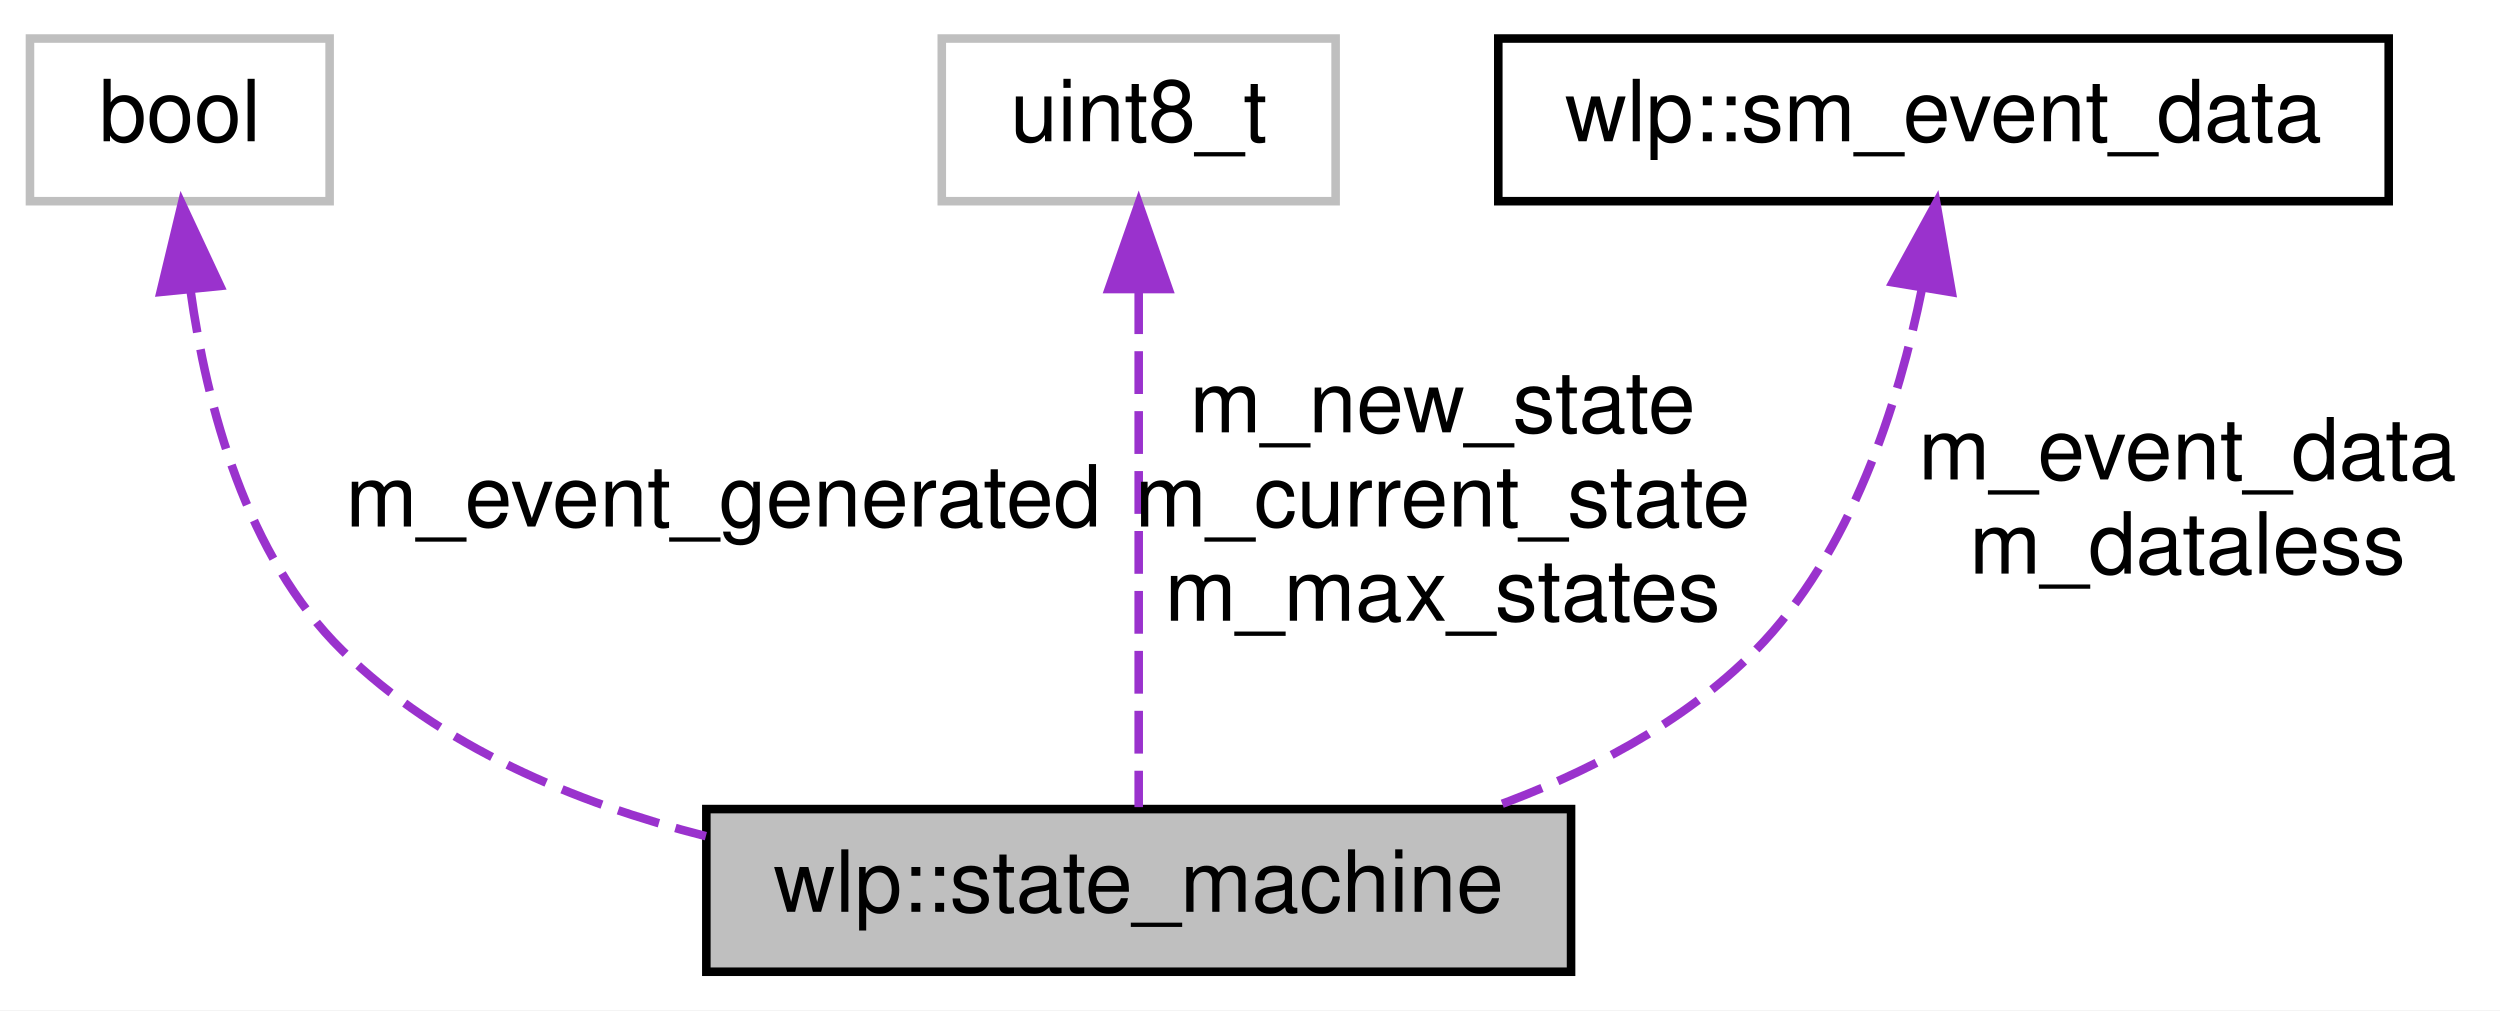
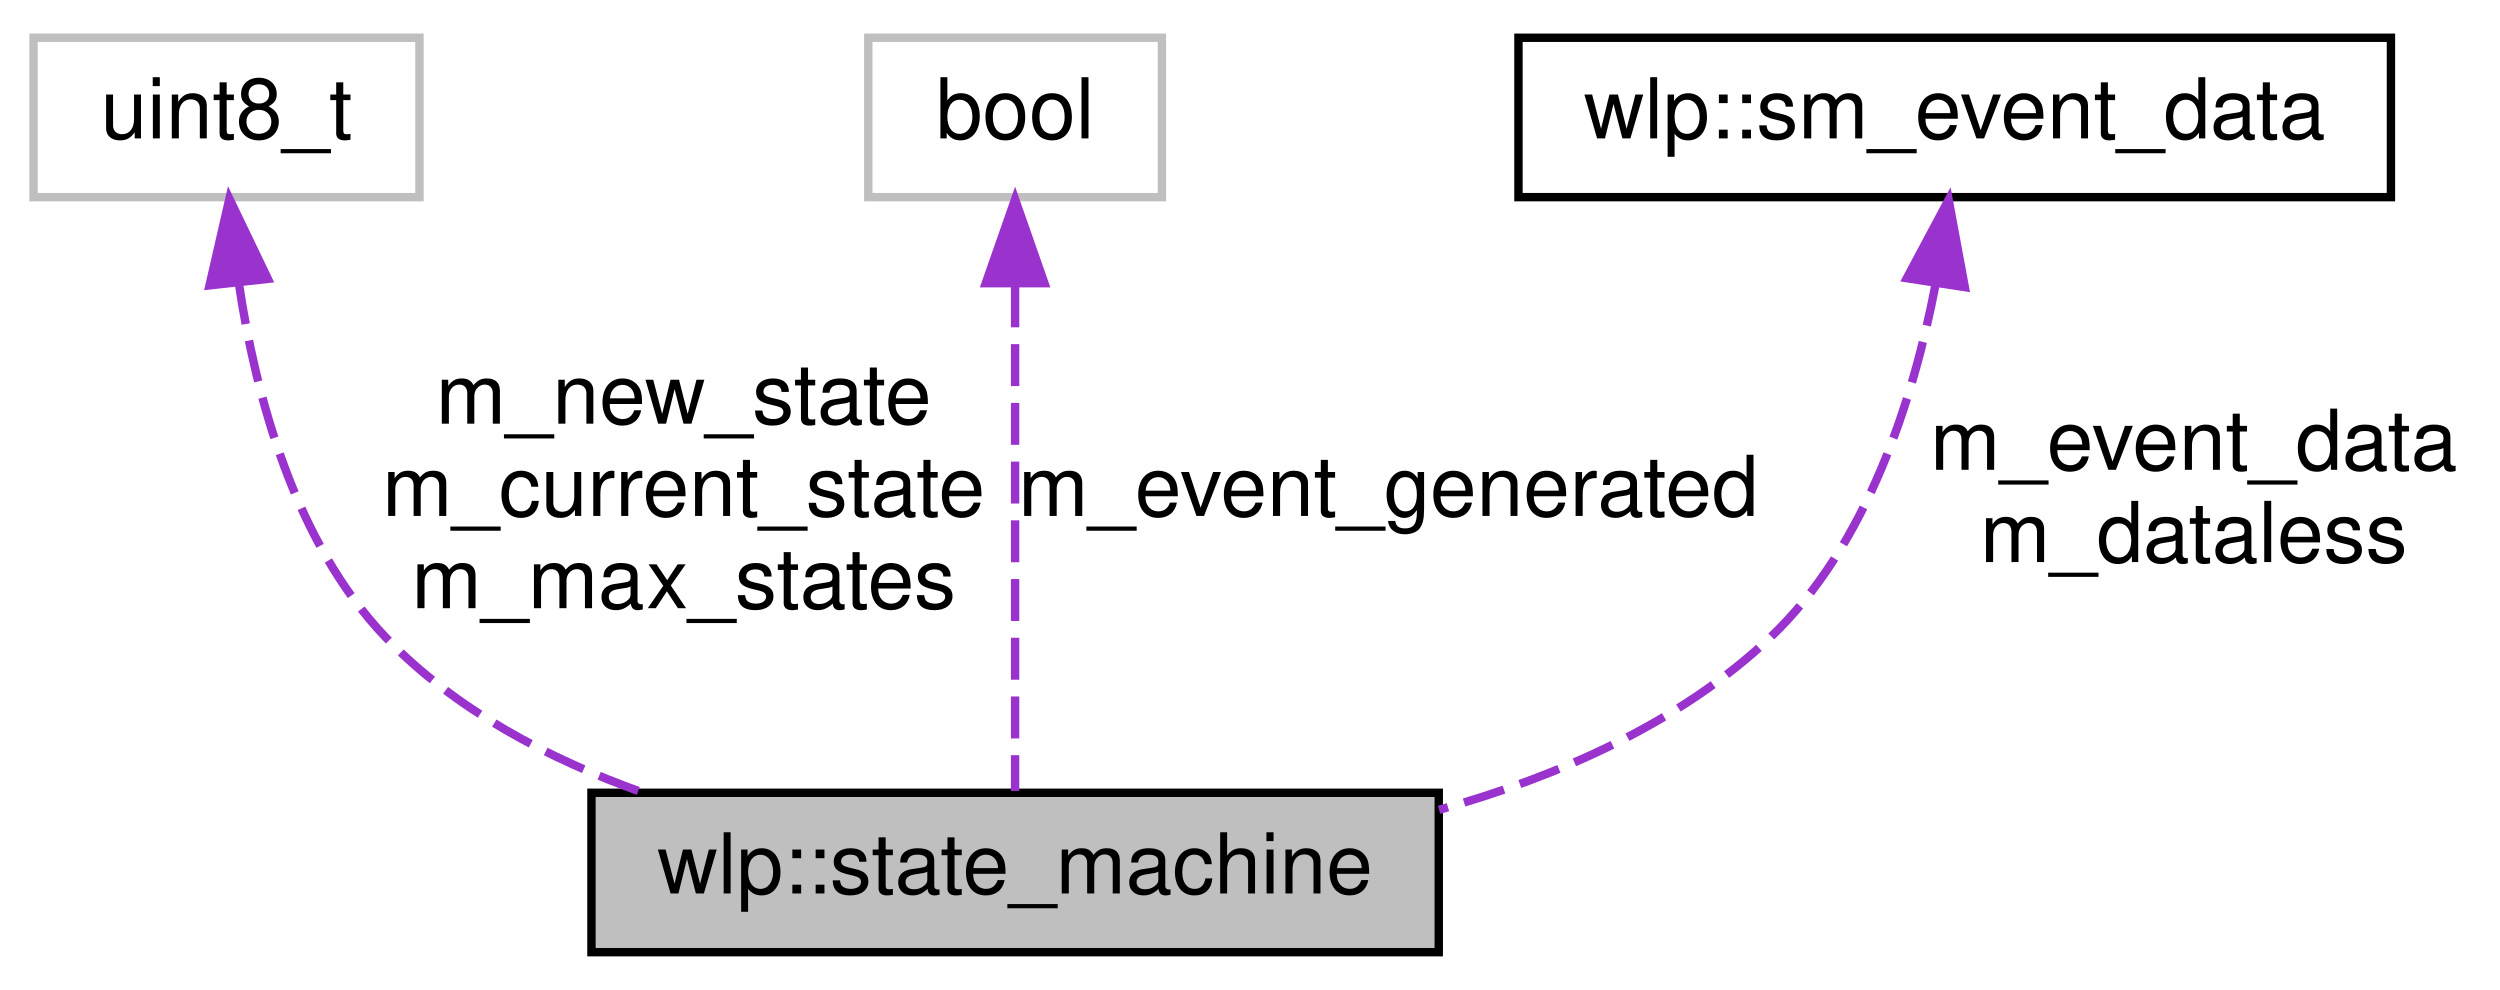
- <svg xmlns="http://www.w3.org/2000/svg" xmlns:xlink="http://www.w3.org/1999/xlink" width="292pt" height="118pt" viewBox="0.00 0.00 292.00 118.00">
+ <svg xmlns="http://www.w3.org/2000/svg" xmlns:xlink="http://www.w3.org/1999/xlink" width="298pt" height="118pt" viewBox="0.00 0.00 298.00 118.00">
  <g id="graph0" class="graph" transform="scale(1 1) rotate(0) translate(4 114)">
-     <polygon fill="white" stroke="none" points="-4,4 -4,-114 288,-114 288,4 -4,4" />
+     <polygon fill="white" stroke="none" points="-4,4 -4,-114 294,-114 294,4 -4,4" />
    <g id="node1" class="node">
-       <polygon fill="#bfbfbf" stroke="black" points="78.5,-0.5 78.5,-19.5 179.5,-19.5 179.5,-0.5 78.5,-0.5" />
-       <text text-anchor="middle" x="129" y="-7.5" font-family="Helvetica,sans-Serif" font-size="10.00">wlp::state_machine</text>
+       <polygon fill="#bfbfbf" stroke="black" points="66.5,-0.5 66.5,-19.5 167.5,-19.5 167.5,-0.5 66.5,-0.5" />
+       <text text-anchor="middle" x="117" y="-7.5" font-family="Helvetica,sans-Serif" font-size="10.00">wlp::state_machine</text>
    </g>
    <g id="node2" class="node">
-       <polygon fill="white" stroke="#bfbfbf" points="-0.5,-90.5 -0.5,-109.5 34.5,-109.5 34.5,-90.5 -0.5,-90.5" />
-       <text text-anchor="middle" x="17" y="-97.5" font-family="Helvetica,sans-Serif" font-size="10.00">bool</text>
+       <polygon fill="white" stroke="#bfbfbf" points="0,-90.5 0,-109.5 46,-109.5 46,-90.5 0,-90.5" />
+       <text text-anchor="middle" x="23" y="-97.5" font-family="Helvetica,sans-Serif" font-size="10.00">uint8_t</text>
    </g>
    <g id="edge1" class="edge">
-       <path fill="none" stroke="#9a32cd" stroke-dasharray="5,2" d="M18.25,-80.099C20.127,-66.637 24.74,-49.044 36,-38 47.403,-26.816 63.15,-20.215 78.446,-16.335" />
-       <polygon fill="#9a32cd" stroke="#9a32cd" points="14.753,-79.898 17.232,-90.199 21.718,-80.601 14.753,-79.898" />
-       <text text-anchor="middle" x="80.5" y="-52.5" font-family="Helvetica,sans-Serif" font-size="10.00"> m_event_generated</text>
+       <path fill="none" stroke="#9a32cd" stroke-dasharray="5,2" d="M24.46,-80.305C26.441,-66.948 31.094,-49.393 42,-38 50.23,-29.403 61.395,-23.535 72.593,-19.533" />
+       <polygon fill="#9a32cd" stroke="#9a32cd" points="20.974,-79.985 23.346,-90.311 27.931,-80.76 20.974,-79.985" />
+       <text text-anchor="middle" x="77.5" y="-63.5" font-family="Helvetica,sans-Serif" font-size="10.00"> m_new_state</text>
+       <text text-anchor="middle" x="77.5" y="-52.5" font-family="Helvetica,sans-Serif" font-size="10.00">m_current_state</text>
+       <text text-anchor="middle" x="77.5" y="-41.5" font-family="Helvetica,sans-Serif" font-size="10.00">m_max_states</text>
    </g>
    <g id="node3" class="node">
-       <polygon fill="white" stroke="#bfbfbf" points="106,-90.5 106,-109.5 152,-109.5 152,-90.5 106,-90.5" />
-       <text text-anchor="middle" x="129" y="-97.5" font-family="Helvetica,sans-Serif" font-size="10.00">uint8_t</text>
+       <polygon fill="white" stroke="#bfbfbf" points="99.5,-90.5 99.5,-109.5 134.5,-109.5 134.5,-90.5 99.5,-90.5" />
+       <text text-anchor="middle" x="117" y="-97.5" font-family="Helvetica,sans-Serif" font-size="10.00">bool</text>
    </g>
    <g id="edge2" class="edge">
-       <path fill="none" stroke="#9a32cd" stroke-dasharray="5,2" d="M129,-79.978C129,-61.31 129,-33.67 129,-19.724" />
-       <polygon fill="#9a32cd" stroke="#9a32cd" points="125.5,-80.24 129,-90.24 132.5,-80.24 125.5,-80.24" />
-       <text text-anchor="middle" x="164.5" y="-63.5" font-family="Helvetica,sans-Serif" font-size="10.00"> m_new_state</text>
-       <text text-anchor="middle" x="164.5" y="-52.5" font-family="Helvetica,sans-Serif" font-size="10.00">m_current_state</text>
-       <text text-anchor="middle" x="164.5" y="-41.5" font-family="Helvetica,sans-Serif" font-size="10.00">m_max_states</text>
+       <path fill="none" stroke="#9a32cd" stroke-dasharray="5,2" d="M117,-79.978C117,-61.31 117,-33.67 117,-19.724" />
+       <polygon fill="#9a32cd" stroke="#9a32cd" points="113.5,-80.24 117,-90.24 120.5,-80.24 113.5,-80.24" />
+       <text text-anchor="middle" x="161.5" y="-52.5" font-family="Helvetica,sans-Serif" font-size="10.00"> m_event_generated</text>
    </g>
    <g id="node4" class="node">
      <g id="a_node4">
        <a xlink:href="../../d0/dd6/classwlp_1_1sm__event__data.html" target="_top" xlink:title="wlp::sm_event_data">
-           <polygon fill="white" stroke="black" points="171,-90.5 171,-109.5 275,-109.5 275,-90.5 171,-90.5" />
-           <text text-anchor="middle" x="223" y="-97.5" font-family="Helvetica,sans-Serif" font-size="10.00">wlp::sm_event_data</text>
+           <polygon fill="white" stroke="black" points="177,-90.5 177,-109.5 281,-109.5 281,-90.5 177,-90.5" />
+           <text text-anchor="middle" x="229" y="-97.5" font-family="Helvetica,sans-Serif" font-size="10.00">wlp::sm_event_data</text>
        </a>
      </g>
    </g>
    <g id="edge3" class="edge">
-       <path fill="none" stroke="#9a32cd" stroke-dasharray="5,2" d="M220.49,-80.304C217.787,-66.946 212.247,-49.39 201,-38 192.558,-29.451 181.153,-23.575 169.911,-19.551" />
-       <polygon fill="#9a32cd" stroke="#9a32cd" points="217.062,-81.021 222.157,-90.31 223.967,-79.871 217.062,-81.021" />
-       <text text-anchor="middle" x="251.5" y="-58" font-family="Helvetica,sans-Serif" font-size="10.00"> m_event_data</text>
-       <text text-anchor="middle" x="251.5" y="-47" font-family="Helvetica,sans-Serif" font-size="10.00">m_dataless</text>
+       <path fill="none" stroke="#9a32cd" stroke-dasharray="5,2" d="M226.714,-80.076C224.123,-66.603 218.624,-49.005 207,-38 196.22,-27.794 181.732,-21.432 167.534,-17.471" />
+       <polygon fill="#9a32cd" stroke="#9a32cd" points="223.29,-80.839 228.278,-90.187 230.208,-79.769 223.29,-80.839" />
+       <text text-anchor="middle" x="257.5" y="-58" font-family="Helvetica,sans-Serif" font-size="10.00"> m_event_data</text>
+       <text text-anchor="middle" x="257.5" y="-47" font-family="Helvetica,sans-Serif" font-size="10.00">m_dataless</text>
    </g>
  </g>
</svg>
